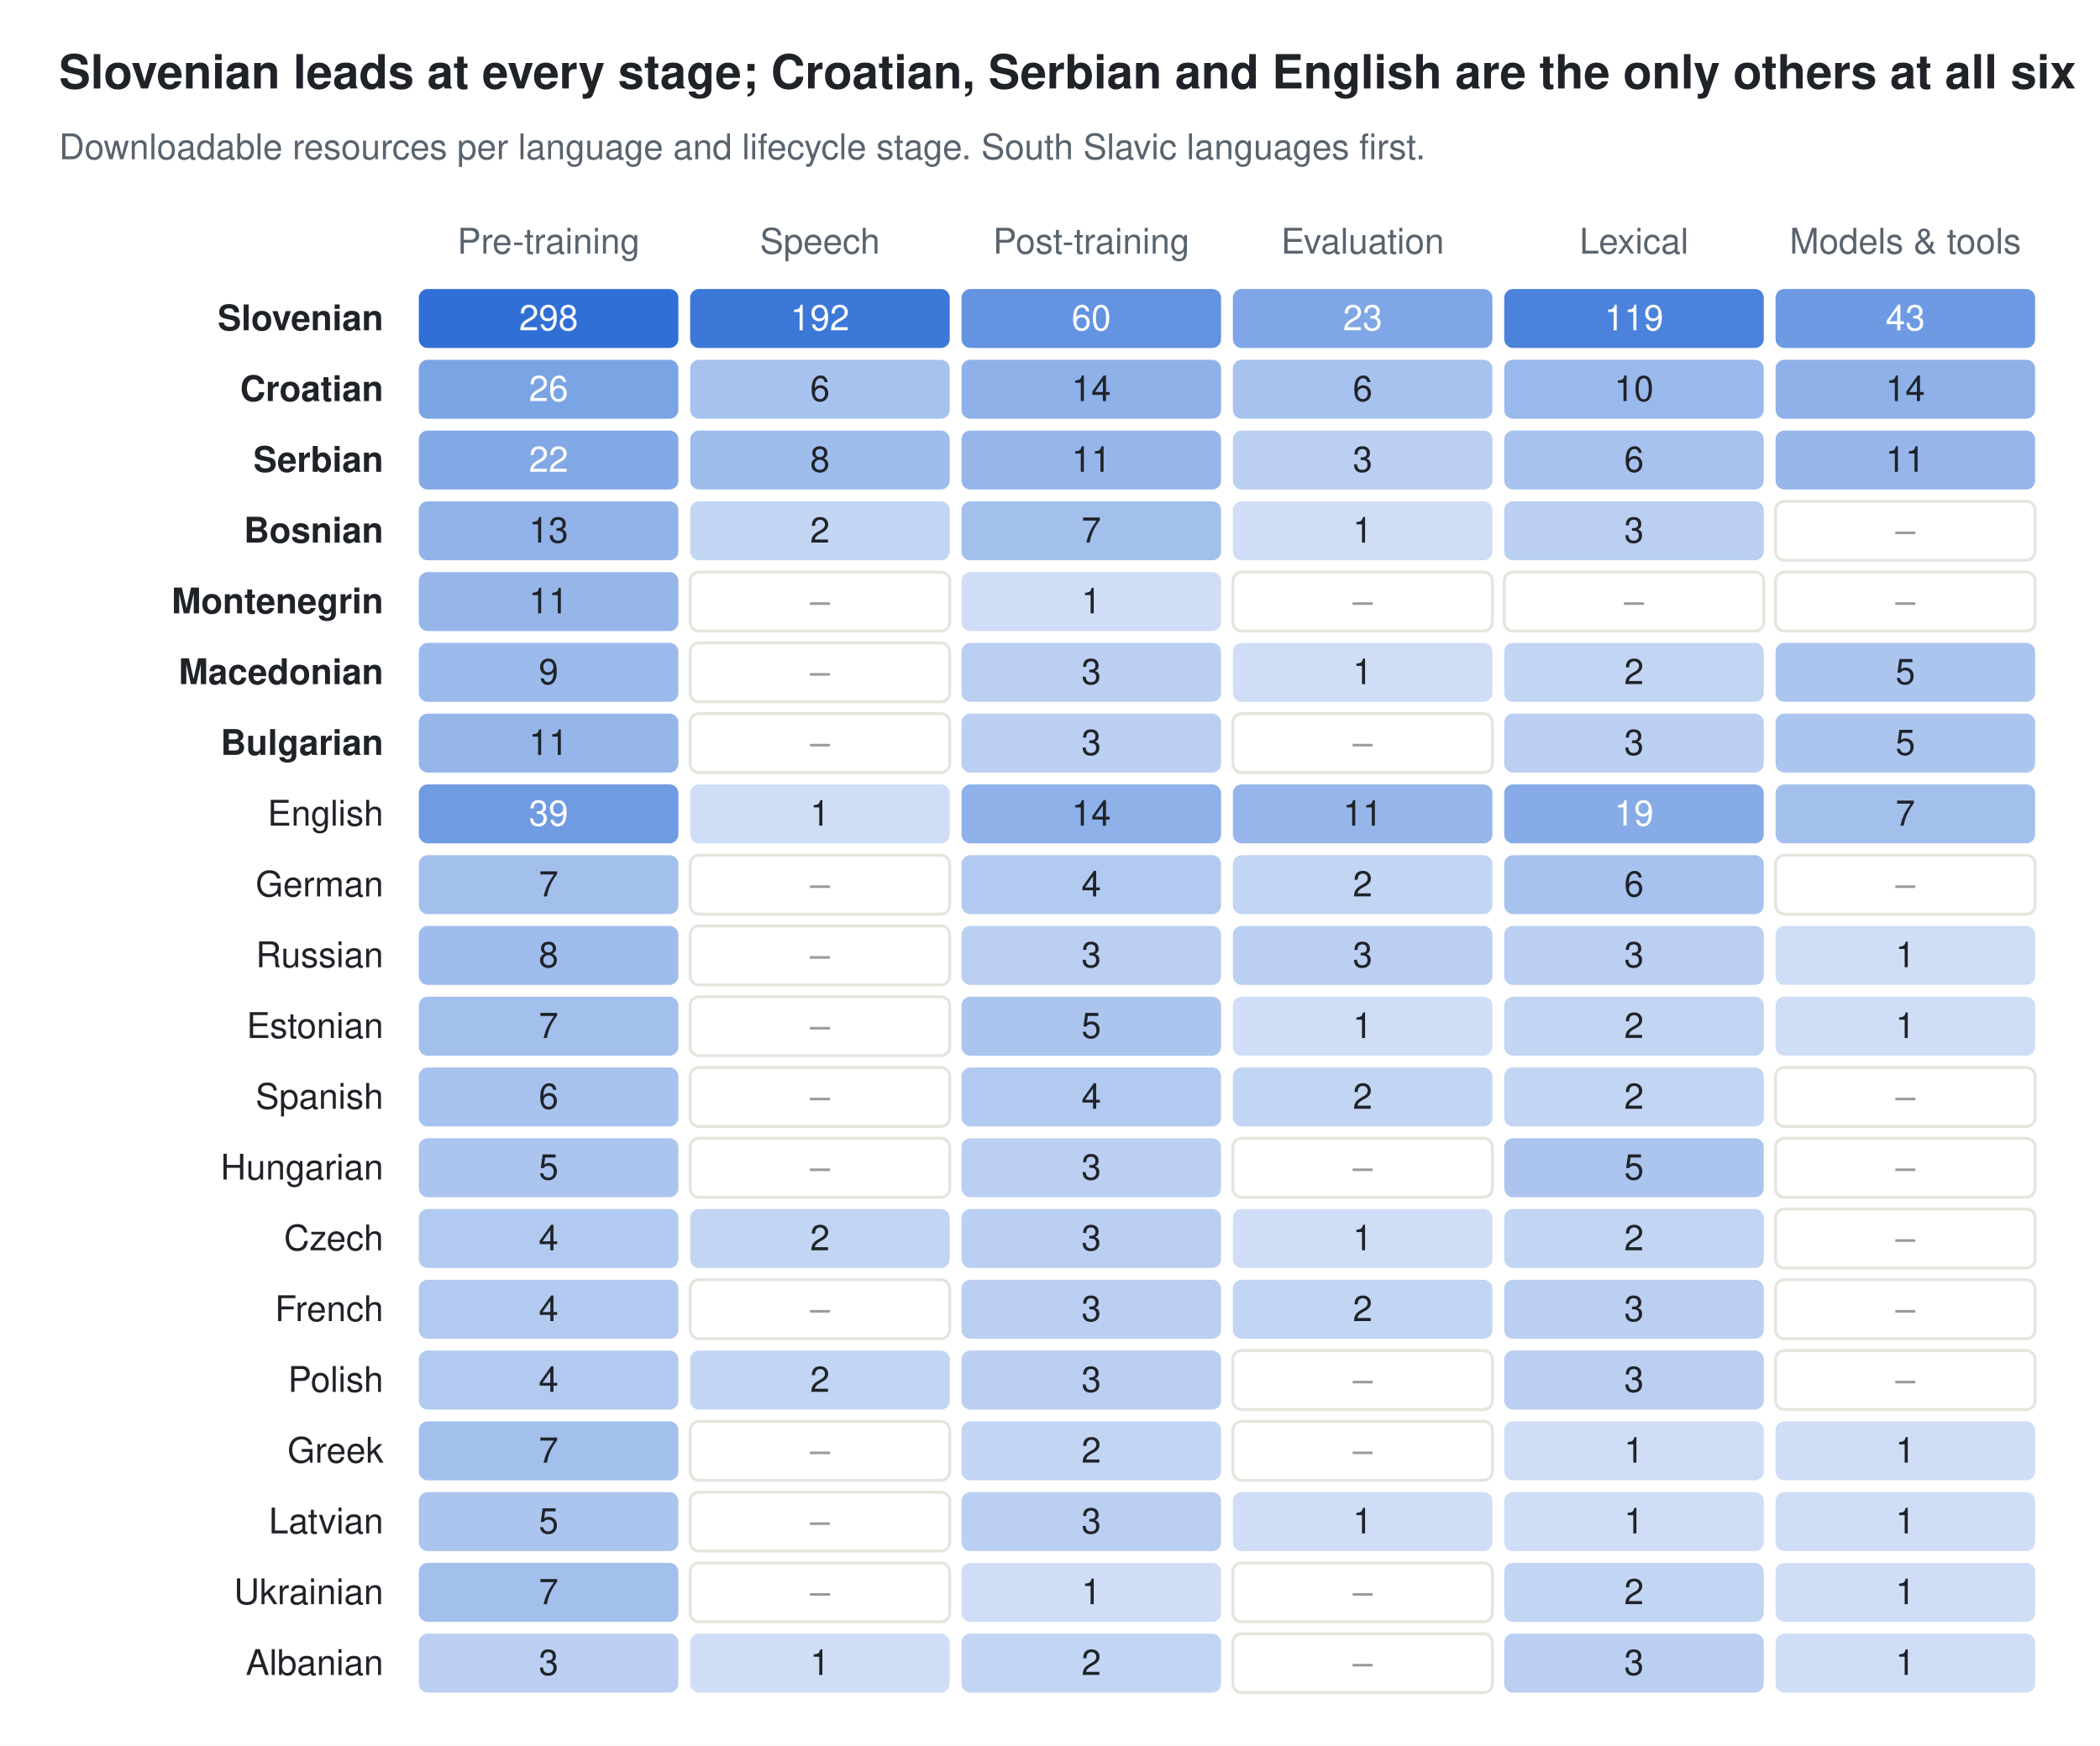
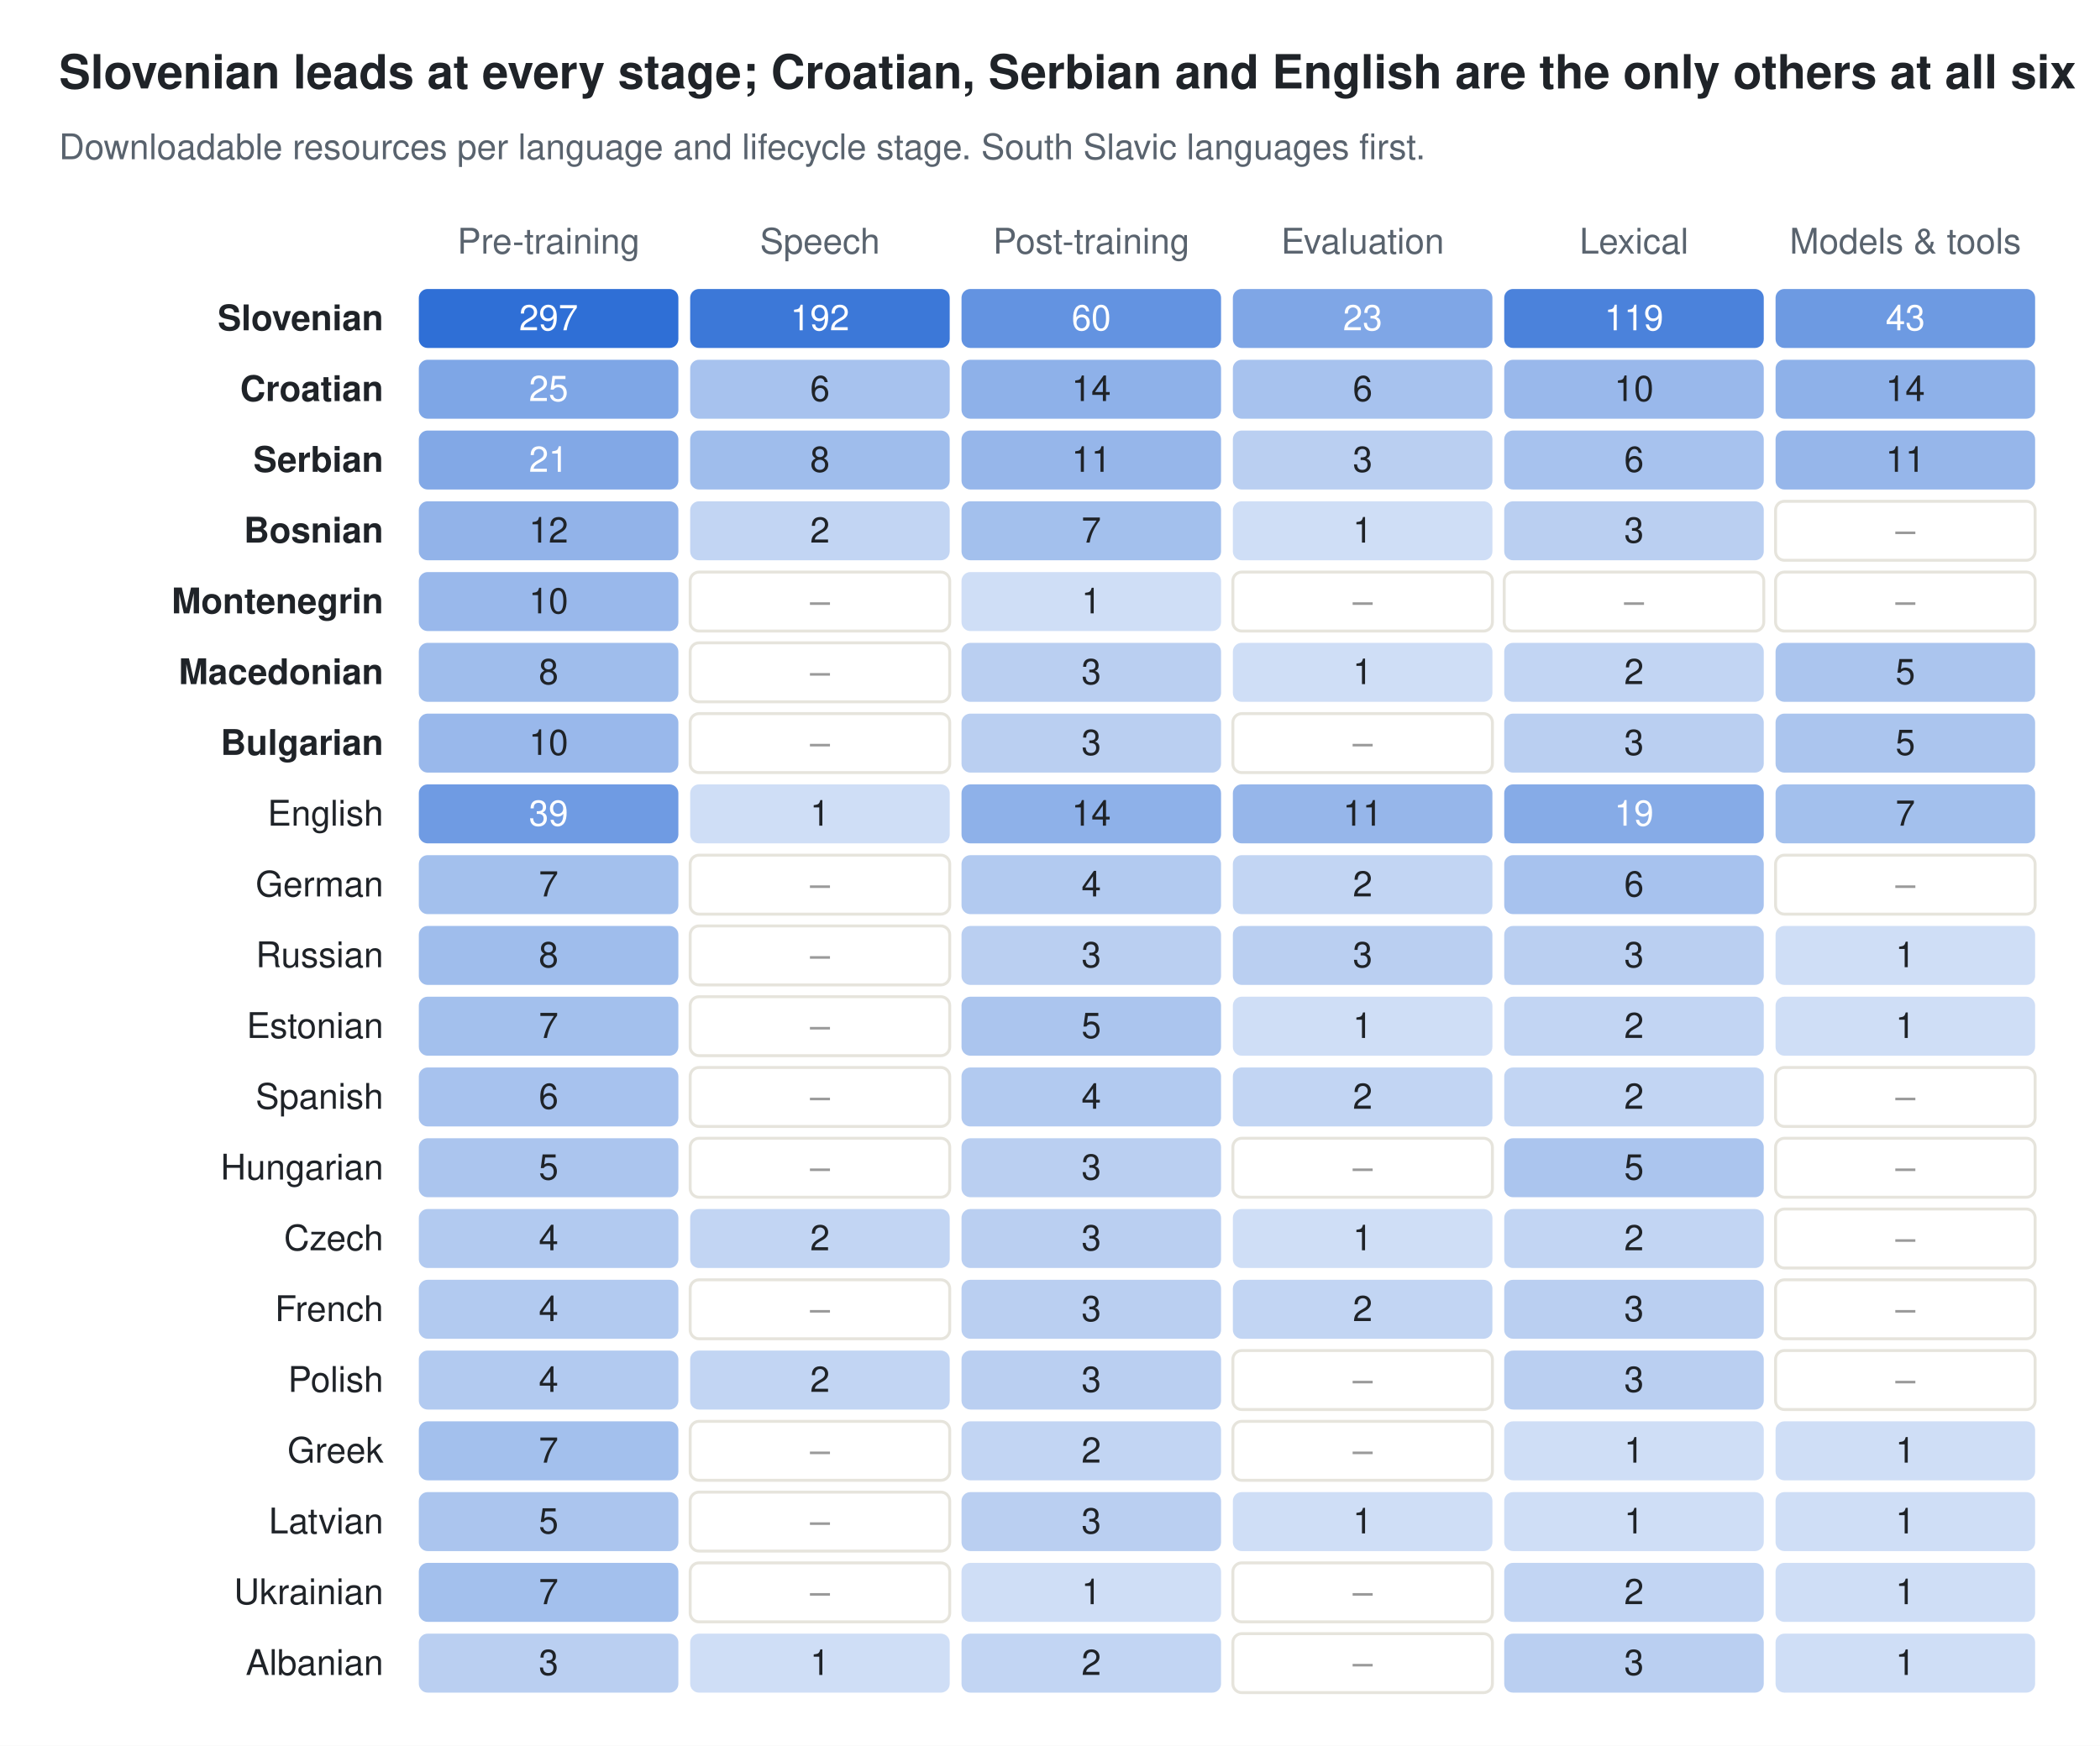
<svg xmlns="http://www.w3.org/2000/svg" viewBox="0 0 712 592" width="712" height="592" font-family="-apple-system,BlinkMacSystemFont,'Segoe UI',Helvetica,Arial,sans-serif" font-size="12">
  <rect width="712" height="592" fill="#ffffff" />
  <text x="20" y="30" font-size="16" font-weight="600" fill="#1f2328">Slovenian leads at every stage; Croatian, Serbian and English are the only others at all six</text>
  <text x="20" y="54" fill="#59636e">Downloadable resources per language and lifecycle stage. South Slavic languages first.</text>
  <text x="186.0" y="86" text-anchor="middle" fill="#59636e">Pre-training</text>
  <text x="278.0" y="86" text-anchor="middle" fill="#59636e">Speech</text>
  <text x="370.0" y="86" text-anchor="middle" fill="#59636e">Post-training</text>
  <text x="462.0" y="86" text-anchor="middle" fill="#59636e">Evaluation</text>
  <text x="554.0" y="86" text-anchor="middle" fill="#59636e">Lexical</text>
  <text x="646.0" y="86" text-anchor="middle" fill="#59636e">Models &amp; tools</text>
  <text x="130" y="112" text-anchor="end" fill="#1f2328" font-weight="600">Slovenian</text>
  <rect x="142" y="98" width="88" height="20" rx="3" fill="#2f6fd6" fill-opacity="1.00" stroke="#e6e4dc" stroke-width="0" />
-   <text x="186.0" y="112" text-anchor="middle" fill="#ffffff">298</text>
+   <text x="186.0" y="112" text-anchor="middle" fill="#ffffff">297</text>
  <rect x="234" y="98" width="88" height="20" rx="3" fill="#2f6fd6" fill-opacity="0.93" stroke="#e6e4dc" stroke-width="0" />
  <text x="278.0" y="112" text-anchor="middle" fill="#ffffff">192</text>
  <rect x="326" y="98" width="88" height="20" rx="3" fill="#2f6fd6" fill-opacity="0.75" stroke="#e6e4dc" stroke-width="0" />
  <text x="370.0" y="112" text-anchor="middle" fill="#ffffff">60</text>
  <rect x="418" y="98" width="88" height="20" rx="3" fill="#2f6fd6" fill-opacity="0.61" stroke="#e6e4dc" stroke-width="0" />
  <text x="462.0" y="112" text-anchor="middle" fill="#ffffff">23</text>
  <rect x="510" y="98" width="88" height="20" rx="3" fill="#2f6fd6" fill-opacity="0.86" stroke="#e6e4dc" stroke-width="0" />
  <text x="554.0" y="112" text-anchor="middle" fill="#ffffff">119</text>
  <rect x="602" y="98" width="88" height="20" rx="3" fill="#2f6fd6" fill-opacity="0.70" stroke="#e6e4dc" stroke-width="0" />
  <text x="646.0" y="112" text-anchor="middle" fill="#ffffff">43</text>
  <text x="130" y="136" text-anchor="end" fill="#1f2328" font-weight="600">Croatian</text>
-   <rect x="142" y="122" width="88" height="20" rx="3" fill="#2f6fd6" fill-opacity="0.63" stroke="#e6e4dc" stroke-width="0" />
-   <text x="186.0" y="136" text-anchor="middle" fill="#ffffff">26</text>
+   <rect x="142" y="122" width="88" height="20" rx="3" fill="#2f6fd6" fill-opacity="0.62" stroke="#e6e4dc" stroke-width="0" />
+   <text x="186.0" y="136" text-anchor="middle" fill="#ffffff">25</text>
  <rect x="234" y="122" width="88" height="20" rx="3" fill="#2f6fd6" fill-opacity="0.42" stroke="#e6e4dc" stroke-width="0" />
  <text x="278.0" y="136" text-anchor="middle" fill="#1f2328">6</text>
  <rect x="326" y="122" width="88" height="20" rx="3" fill="#2f6fd6" fill-opacity="0.54" stroke="#e6e4dc" stroke-width="0" />
  <text x="370.0" y="136" text-anchor="middle" fill="#1f2328">14</text>
  <rect x="418" y="122" width="88" height="20" rx="3" fill="#2f6fd6" fill-opacity="0.42" stroke="#e6e4dc" stroke-width="0" />
  <text x="462.0" y="136" text-anchor="middle" fill="#1f2328">6</text>
  <rect x="510" y="122" width="88" height="20" rx="3" fill="#2f6fd6" fill-opacity="0.49" stroke="#e6e4dc" stroke-width="0" />
  <text x="554.0" y="136" text-anchor="middle" fill="#1f2328">10</text>
  <rect x="602" y="122" width="88" height="20" rx="3" fill="#2f6fd6" fill-opacity="0.54" stroke="#e6e4dc" stroke-width="0" />
  <text x="646.0" y="136" text-anchor="middle" fill="#1f2328">14</text>
  <text x="130" y="160" text-anchor="end" fill="#1f2328" font-weight="600">Serbian</text>
  <rect x="142" y="146" width="88" height="20" rx="3" fill="#2f6fd6" fill-opacity="0.60" stroke="#e6e4dc" stroke-width="0" />
-   <text x="186.0" y="160" text-anchor="middle" fill="#ffffff">22</text>
+   <text x="186.0" y="160" text-anchor="middle" fill="#ffffff">21</text>
  <rect x="234" y="146" width="88" height="20" rx="3" fill="#2f6fd6" fill-opacity="0.46" stroke="#e6e4dc" stroke-width="0" />
  <text x="278.0" y="160" text-anchor="middle" fill="#1f2328">8</text>
  <rect x="326" y="146" width="88" height="20" rx="3" fill="#2f6fd6" fill-opacity="0.50" stroke="#e6e4dc" stroke-width="0" />
  <text x="370.0" y="160" text-anchor="middle" fill="#1f2328">11</text>
  <rect x="418" y="146" width="88" height="20" rx="3" fill="#2f6fd6" fill-opacity="0.33" stroke="#e6e4dc" stroke-width="0" />
  <text x="462.0" y="160" text-anchor="middle" fill="#1f2328">3</text>
  <rect x="510" y="146" width="88" height="20" rx="3" fill="#2f6fd6" fill-opacity="0.42" stroke="#e6e4dc" stroke-width="0" />
  <text x="554.0" y="160" text-anchor="middle" fill="#1f2328">6</text>
  <rect x="602" y="146" width="88" height="20" rx="3" fill="#2f6fd6" fill-opacity="0.50" stroke="#e6e4dc" stroke-width="0" />
  <text x="646.0" y="160" text-anchor="middle" fill="#1f2328">11</text>
  <text x="130" y="184" text-anchor="end" fill="#1f2328" font-weight="600">Bosnian</text>
-   <rect x="142" y="170" width="88" height="20" rx="3" fill="#2f6fd6" fill-opacity="0.53" stroke="#e6e4dc" stroke-width="0" />
-   <text x="186.0" y="184" text-anchor="middle" fill="#1f2328">13</text>
+   <rect x="142" y="170" width="88" height="20" rx="3" fill="#2f6fd6" fill-opacity="0.52" stroke="#e6e4dc" stroke-width="0" />
+   <text x="186.0" y="184" text-anchor="middle" fill="#1f2328">12</text>
  <rect x="234" y="170" width="88" height="20" rx="3" fill="#2f6fd6" fill-opacity="0.29" stroke="#e6e4dc" stroke-width="0" />
  <text x="278.0" y="184" text-anchor="middle" fill="#1f2328">2</text>
  <rect x="326" y="170" width="88" height="20" rx="3" fill="#2f6fd6" fill-opacity="0.44" stroke="#e6e4dc" stroke-width="0" />
  <text x="370.0" y="184" text-anchor="middle" fill="#1f2328">7</text>
  <rect x="418" y="170" width="88" height="20" rx="3" fill="#2f6fd6" fill-opacity="0.23" stroke="#e6e4dc" stroke-width="0" />
  <text x="462.0" y="184" text-anchor="middle" fill="#1f2328">1</text>
  <rect x="510" y="170" width="88" height="20" rx="3" fill="#2f6fd6" fill-opacity="0.33" stroke="#e6e4dc" stroke-width="0" />
  <text x="554.0" y="184" text-anchor="middle" fill="#1f2328">3</text>
  <rect x="602" y="170" width="88" height="20" rx="3" fill="#2f6fd6" fill-opacity="0.00" stroke="#e6e4dc" stroke-width="1" />
  <text x="646.0" y="184" text-anchor="middle" fill="#9a9a9a">–</text>
  <text x="130" y="208" text-anchor="end" fill="#1f2328" font-weight="600">Montenegrin</text>
-   <rect x="142" y="194" width="88" height="20" rx="3" fill="#2f6fd6" fill-opacity="0.50" stroke="#e6e4dc" stroke-width="0" />
-   <text x="186.0" y="208" text-anchor="middle" fill="#1f2328">11</text>
+   <rect x="142" y="194" width="88" height="20" rx="3" fill="#2f6fd6" fill-opacity="0.49" stroke="#e6e4dc" stroke-width="0" />
+   <text x="186.0" y="208" text-anchor="middle" fill="#1f2328">10</text>
  <rect x="234" y="194" width="88" height="20" rx="3" fill="#2f6fd6" fill-opacity="0.00" stroke="#e6e4dc" stroke-width="1" />
  <text x="278.0" y="208" text-anchor="middle" fill="#9a9a9a">–</text>
  <rect x="326" y="194" width="88" height="20" rx="3" fill="#2f6fd6" fill-opacity="0.23" stroke="#e6e4dc" stroke-width="0" />
  <text x="370.0" y="208" text-anchor="middle" fill="#1f2328">1</text>
  <rect x="418" y="194" width="88" height="20" rx="3" fill="#2f6fd6" fill-opacity="0.00" stroke="#e6e4dc" stroke-width="1" />
  <text x="462.0" y="208" text-anchor="middle" fill="#9a9a9a">–</text>
  <rect x="510" y="194" width="88" height="20" rx="3" fill="#2f6fd6" fill-opacity="0.00" stroke="#e6e4dc" stroke-width="1" />
  <text x="554.0" y="208" text-anchor="middle" fill="#9a9a9a">–</text>
  <rect x="602" y="194" width="88" height="20" rx="3" fill="#2f6fd6" fill-opacity="0.00" stroke="#e6e4dc" stroke-width="1" />
  <text x="646.0" y="208" text-anchor="middle" fill="#9a9a9a">–</text>
  <text x="130" y="232" text-anchor="end" fill="#1f2328" font-weight="600">Macedonian</text>
-   <rect x="142" y="218" width="88" height="20" rx="3" fill="#2f6fd6" fill-opacity="0.48" stroke="#e6e4dc" stroke-width="0" />
-   <text x="186.0" y="232" text-anchor="middle" fill="#1f2328">9</text>
+   <rect x="142" y="218" width="88" height="20" rx="3" fill="#2f6fd6" fill-opacity="0.46" stroke="#e6e4dc" stroke-width="0" />
+   <text x="186.0" y="232" text-anchor="middle" fill="#1f2328">8</text>
  <rect x="234" y="218" width="88" height="20" rx="3" fill="#2f6fd6" fill-opacity="0.00" stroke="#e6e4dc" stroke-width="1" />
  <text x="278.0" y="232" text-anchor="middle" fill="#9a9a9a">–</text>
  <rect x="326" y="218" width="88" height="20" rx="3" fill="#2f6fd6" fill-opacity="0.33" stroke="#e6e4dc" stroke-width="0" />
  <text x="370.0" y="232" text-anchor="middle" fill="#1f2328">3</text>
  <rect x="418" y="218" width="88" height="20" rx="3" fill="#2f6fd6" fill-opacity="0.23" stroke="#e6e4dc" stroke-width="0" />
  <text x="462.0" y="232" text-anchor="middle" fill="#1f2328">1</text>
  <rect x="510" y="218" width="88" height="20" rx="3" fill="#2f6fd6" fill-opacity="0.29" stroke="#e6e4dc" stroke-width="0" />
  <text x="554.0" y="232" text-anchor="middle" fill="#1f2328">2</text>
  <rect x="602" y="218" width="88" height="20" rx="3" fill="#2f6fd6" fill-opacity="0.40" stroke="#e6e4dc" stroke-width="0" />
  <text x="646.0" y="232" text-anchor="middle" fill="#1f2328">5</text>
  <text x="130" y="256" text-anchor="end" fill="#1f2328" font-weight="600">Bulgarian</text>
-   <rect x="142" y="242" width="88" height="20" rx="3" fill="#2f6fd6" fill-opacity="0.50" stroke="#e6e4dc" stroke-width="0" />
-   <text x="186.0" y="256" text-anchor="middle" fill="#1f2328">11</text>
+   <rect x="142" y="242" width="88" height="20" rx="3" fill="#2f6fd6" fill-opacity="0.49" stroke="#e6e4dc" stroke-width="0" />
+   <text x="186.0" y="256" text-anchor="middle" fill="#1f2328">10</text>
  <rect x="234" y="242" width="88" height="20" rx="3" fill="#2f6fd6" fill-opacity="0.00" stroke="#e6e4dc" stroke-width="1" />
  <text x="278.0" y="256" text-anchor="middle" fill="#9a9a9a">–</text>
  <rect x="326" y="242" width="88" height="20" rx="3" fill="#2f6fd6" fill-opacity="0.33" stroke="#e6e4dc" stroke-width="0" />
  <text x="370.0" y="256" text-anchor="middle" fill="#1f2328">3</text>
  <rect x="418" y="242" width="88" height="20" rx="3" fill="#2f6fd6" fill-opacity="0.00" stroke="#e6e4dc" stroke-width="1" />
  <text x="462.0" y="256" text-anchor="middle" fill="#9a9a9a">–</text>
  <rect x="510" y="242" width="88" height="20" rx="3" fill="#2f6fd6" fill-opacity="0.33" stroke="#e6e4dc" stroke-width="0" />
  <text x="554.0" y="256" text-anchor="middle" fill="#1f2328">3</text>
  <rect x="602" y="242" width="88" height="20" rx="3" fill="#2f6fd6" fill-opacity="0.40" stroke="#e6e4dc" stroke-width="0" />
  <text x="646.0" y="256" text-anchor="middle" fill="#1f2328">5</text>
  <text x="130" y="280" text-anchor="end" fill="#1f2328" font-weight="400">English</text>
  <rect x="142" y="266" width="88" height="20" rx="3" fill="#2f6fd6" fill-opacity="0.69" stroke="#e6e4dc" stroke-width="0" />
  <text x="186.0" y="280" text-anchor="middle" fill="#ffffff">39</text>
  <rect x="234" y="266" width="88" height="20" rx="3" fill="#2f6fd6" fill-opacity="0.23" stroke="#e6e4dc" stroke-width="0" />
  <text x="278.0" y="280" text-anchor="middle" fill="#1f2328">1</text>
  <rect x="326" y="266" width="88" height="20" rx="3" fill="#2f6fd6" fill-opacity="0.54" stroke="#e6e4dc" stroke-width="0" />
  <text x="370.0" y="280" text-anchor="middle" fill="#1f2328">14</text>
  <rect x="418" y="266" width="88" height="20" rx="3" fill="#2f6fd6" fill-opacity="0.50" stroke="#e6e4dc" stroke-width="0" />
  <text x="462.0" y="280" text-anchor="middle" fill="#1f2328">11</text>
  <rect x="510" y="266" width="88" height="20" rx="3" fill="#2f6fd6" fill-opacity="0.58" stroke="#e6e4dc" stroke-width="0" />
  <text x="554.0" y="280" text-anchor="middle" fill="#ffffff">19</text>
  <rect x="602" y="266" width="88" height="20" rx="3" fill="#2f6fd6" fill-opacity="0.44" stroke="#e6e4dc" stroke-width="0" />
  <text x="646.0" y="280" text-anchor="middle" fill="#1f2328">7</text>
  <text x="130" y="304" text-anchor="end" fill="#1f2328" font-weight="400">German</text>
  <rect x="142" y="290" width="88" height="20" rx="3" fill="#2f6fd6" fill-opacity="0.44" stroke="#e6e4dc" stroke-width="0" />
  <text x="186.0" y="304" text-anchor="middle" fill="#1f2328">7</text>
  <rect x="234" y="290" width="88" height="20" rx="3" fill="#2f6fd6" fill-opacity="0.00" stroke="#e6e4dc" stroke-width="1" />
  <text x="278.0" y="304" text-anchor="middle" fill="#9a9a9a">–</text>
  <rect x="326" y="290" width="88" height="20" rx="3" fill="#2f6fd6" fill-opacity="0.37" stroke="#e6e4dc" stroke-width="0" />
  <text x="370.0" y="304" text-anchor="middle" fill="#1f2328">4</text>
  <rect x="418" y="290" width="88" height="20" rx="3" fill="#2f6fd6" fill-opacity="0.29" stroke="#e6e4dc" stroke-width="0" />
  <text x="462.0" y="304" text-anchor="middle" fill="#1f2328">2</text>
  <rect x="510" y="290" width="88" height="20" rx="3" fill="#2f6fd6" fill-opacity="0.42" stroke="#e6e4dc" stroke-width="0" />
  <text x="554.0" y="304" text-anchor="middle" fill="#1f2328">6</text>
  <rect x="602" y="290" width="88" height="20" rx="3" fill="#2f6fd6" fill-opacity="0.00" stroke="#e6e4dc" stroke-width="1" />
  <text x="646.0" y="304" text-anchor="middle" fill="#9a9a9a">–</text>
  <text x="130" y="328" text-anchor="end" fill="#1f2328" font-weight="400">Russian</text>
  <rect x="142" y="314" width="88" height="20" rx="3" fill="#2f6fd6" fill-opacity="0.46" stroke="#e6e4dc" stroke-width="0" />
  <text x="186.0" y="328" text-anchor="middle" fill="#1f2328">8</text>
  <rect x="234" y="314" width="88" height="20" rx="3" fill="#2f6fd6" fill-opacity="0.00" stroke="#e6e4dc" stroke-width="1" />
  <text x="278.0" y="328" text-anchor="middle" fill="#9a9a9a">–</text>
  <rect x="326" y="314" width="88" height="20" rx="3" fill="#2f6fd6" fill-opacity="0.33" stroke="#e6e4dc" stroke-width="0" />
  <text x="370.0" y="328" text-anchor="middle" fill="#1f2328">3</text>
  <rect x="418" y="314" width="88" height="20" rx="3" fill="#2f6fd6" fill-opacity="0.33" stroke="#e6e4dc" stroke-width="0" />
  <text x="462.0" y="328" text-anchor="middle" fill="#1f2328">3</text>
  <rect x="510" y="314" width="88" height="20" rx="3" fill="#2f6fd6" fill-opacity="0.33" stroke="#e6e4dc" stroke-width="0" />
  <text x="554.0" y="328" text-anchor="middle" fill="#1f2328">3</text>
  <rect x="602" y="314" width="88" height="20" rx="3" fill="#2f6fd6" fill-opacity="0.23" stroke="#e6e4dc" stroke-width="0" />
  <text x="646.0" y="328" text-anchor="middle" fill="#1f2328">1</text>
  <text x="130" y="352" text-anchor="end" fill="#1f2328" font-weight="400">Estonian</text>
  <rect x="142" y="338" width="88" height="20" rx="3" fill="#2f6fd6" fill-opacity="0.44" stroke="#e6e4dc" stroke-width="0" />
  <text x="186.0" y="352" text-anchor="middle" fill="#1f2328">7</text>
  <rect x="234" y="338" width="88" height="20" rx="3" fill="#2f6fd6" fill-opacity="0.00" stroke="#e6e4dc" stroke-width="1" />
  <text x="278.0" y="352" text-anchor="middle" fill="#9a9a9a">–</text>
  <rect x="326" y="338" width="88" height="20" rx="3" fill="#2f6fd6" fill-opacity="0.40" stroke="#e6e4dc" stroke-width="0" />
  <text x="370.0" y="352" text-anchor="middle" fill="#1f2328">5</text>
  <rect x="418" y="338" width="88" height="20" rx="3" fill="#2f6fd6" fill-opacity="0.23" stroke="#e6e4dc" stroke-width="0" />
  <text x="462.0" y="352" text-anchor="middle" fill="#1f2328">1</text>
  <rect x="510" y="338" width="88" height="20" rx="3" fill="#2f6fd6" fill-opacity="0.29" stroke="#e6e4dc" stroke-width="0" />
  <text x="554.0" y="352" text-anchor="middle" fill="#1f2328">2</text>
  <rect x="602" y="338" width="88" height="20" rx="3" fill="#2f6fd6" fill-opacity="0.23" stroke="#e6e4dc" stroke-width="0" />
  <text x="646.0" y="352" text-anchor="middle" fill="#1f2328">1</text>
  <text x="130" y="376" text-anchor="end" fill="#1f2328" font-weight="400">Spanish</text>
  <rect x="142" y="362" width="88" height="20" rx="3" fill="#2f6fd6" fill-opacity="0.42" stroke="#e6e4dc" stroke-width="0" />
  <text x="186.0" y="376" text-anchor="middle" fill="#1f2328">6</text>
  <rect x="234" y="362" width="88" height="20" rx="3" fill="#2f6fd6" fill-opacity="0.00" stroke="#e6e4dc" stroke-width="1" />
  <text x="278.0" y="376" text-anchor="middle" fill="#9a9a9a">–</text>
  <rect x="326" y="362" width="88" height="20" rx="3" fill="#2f6fd6" fill-opacity="0.37" stroke="#e6e4dc" stroke-width="0" />
  <text x="370.0" y="376" text-anchor="middle" fill="#1f2328">4</text>
  <rect x="418" y="362" width="88" height="20" rx="3" fill="#2f6fd6" fill-opacity="0.29" stroke="#e6e4dc" stroke-width="0" />
  <text x="462.0" y="376" text-anchor="middle" fill="#1f2328">2</text>
  <rect x="510" y="362" width="88" height="20" rx="3" fill="#2f6fd6" fill-opacity="0.29" stroke="#e6e4dc" stroke-width="0" />
  <text x="554.0" y="376" text-anchor="middle" fill="#1f2328">2</text>
  <rect x="602" y="362" width="88" height="20" rx="3" fill="#2f6fd6" fill-opacity="0.00" stroke="#e6e4dc" stroke-width="1" />
  <text x="646.0" y="376" text-anchor="middle" fill="#9a9a9a">–</text>
  <text x="130" y="400" text-anchor="end" fill="#1f2328" font-weight="400">Hungarian</text>
  <rect x="142" y="386" width="88" height="20" rx="3" fill="#2f6fd6" fill-opacity="0.40" stroke="#e6e4dc" stroke-width="0" />
  <text x="186.0" y="400" text-anchor="middle" fill="#1f2328">5</text>
  <rect x="234" y="386" width="88" height="20" rx="3" fill="#2f6fd6" fill-opacity="0.00" stroke="#e6e4dc" stroke-width="1" />
  <text x="278.0" y="400" text-anchor="middle" fill="#9a9a9a">–</text>
  <rect x="326" y="386" width="88" height="20" rx="3" fill="#2f6fd6" fill-opacity="0.33" stroke="#e6e4dc" stroke-width="0" />
  <text x="370.0" y="400" text-anchor="middle" fill="#1f2328">3</text>
  <rect x="418" y="386" width="88" height="20" rx="3" fill="#2f6fd6" fill-opacity="0.00" stroke="#e6e4dc" stroke-width="1" />
  <text x="462.0" y="400" text-anchor="middle" fill="#9a9a9a">–</text>
  <rect x="510" y="386" width="88" height="20" rx="3" fill="#2f6fd6" fill-opacity="0.40" stroke="#e6e4dc" stroke-width="0" />
  <text x="554.0" y="400" text-anchor="middle" fill="#1f2328">5</text>
  <rect x="602" y="386" width="88" height="20" rx="3" fill="#2f6fd6" fill-opacity="0.00" stroke="#e6e4dc" stroke-width="1" />
  <text x="646.0" y="400" text-anchor="middle" fill="#9a9a9a">–</text>
  <text x="130" y="424" text-anchor="end" fill="#1f2328" font-weight="400">Czech</text>
  <rect x="142" y="410" width="88" height="20" rx="3" fill="#2f6fd6" fill-opacity="0.37" stroke="#e6e4dc" stroke-width="0" />
  <text x="186.0" y="424" text-anchor="middle" fill="#1f2328">4</text>
  <rect x="234" y="410" width="88" height="20" rx="3" fill="#2f6fd6" fill-opacity="0.29" stroke="#e6e4dc" stroke-width="0" />
  <text x="278.0" y="424" text-anchor="middle" fill="#1f2328">2</text>
  <rect x="326" y="410" width="88" height="20" rx="3" fill="#2f6fd6" fill-opacity="0.33" stroke="#e6e4dc" stroke-width="0" />
  <text x="370.0" y="424" text-anchor="middle" fill="#1f2328">3</text>
  <rect x="418" y="410" width="88" height="20" rx="3" fill="#2f6fd6" fill-opacity="0.23" stroke="#e6e4dc" stroke-width="0" />
  <text x="462.0" y="424" text-anchor="middle" fill="#1f2328">1</text>
  <rect x="510" y="410" width="88" height="20" rx="3" fill="#2f6fd6" fill-opacity="0.29" stroke="#e6e4dc" stroke-width="0" />
  <text x="554.0" y="424" text-anchor="middle" fill="#1f2328">2</text>
  <rect x="602" y="410" width="88" height="20" rx="3" fill="#2f6fd6" fill-opacity="0.00" stroke="#e6e4dc" stroke-width="1" />
  <text x="646.0" y="424" text-anchor="middle" fill="#9a9a9a">–</text>
  <text x="130" y="448" text-anchor="end" fill="#1f2328" font-weight="400">French</text>
  <rect x="142" y="434" width="88" height="20" rx="3" fill="#2f6fd6" fill-opacity="0.37" stroke="#e6e4dc" stroke-width="0" />
  <text x="186.0" y="448" text-anchor="middle" fill="#1f2328">4</text>
  <rect x="234" y="434" width="88" height="20" rx="3" fill="#2f6fd6" fill-opacity="0.00" stroke="#e6e4dc" stroke-width="1" />
  <text x="278.0" y="448" text-anchor="middle" fill="#9a9a9a">–</text>
  <rect x="326" y="434" width="88" height="20" rx="3" fill="#2f6fd6" fill-opacity="0.33" stroke="#e6e4dc" stroke-width="0" />
  <text x="370.0" y="448" text-anchor="middle" fill="#1f2328">3</text>
  <rect x="418" y="434" width="88" height="20" rx="3" fill="#2f6fd6" fill-opacity="0.29" stroke="#e6e4dc" stroke-width="0" />
  <text x="462.0" y="448" text-anchor="middle" fill="#1f2328">2</text>
  <rect x="510" y="434" width="88" height="20" rx="3" fill="#2f6fd6" fill-opacity="0.33" stroke="#e6e4dc" stroke-width="0" />
  <text x="554.0" y="448" text-anchor="middle" fill="#1f2328">3</text>
  <rect x="602" y="434" width="88" height="20" rx="3" fill="#2f6fd6" fill-opacity="0.00" stroke="#e6e4dc" stroke-width="1" />
  <text x="646.0" y="448" text-anchor="middle" fill="#9a9a9a">–</text>
  <text x="130" y="472" text-anchor="end" fill="#1f2328" font-weight="400">Polish</text>
  <rect x="142" y="458" width="88" height="20" rx="3" fill="#2f6fd6" fill-opacity="0.37" stroke="#e6e4dc" stroke-width="0" />
  <text x="186.0" y="472" text-anchor="middle" fill="#1f2328">4</text>
  <rect x="234" y="458" width="88" height="20" rx="3" fill="#2f6fd6" fill-opacity="0.29" stroke="#e6e4dc" stroke-width="0" />
  <text x="278.0" y="472" text-anchor="middle" fill="#1f2328">2</text>
  <rect x="326" y="458" width="88" height="20" rx="3" fill="#2f6fd6" fill-opacity="0.33" stroke="#e6e4dc" stroke-width="0" />
  <text x="370.0" y="472" text-anchor="middle" fill="#1f2328">3</text>
  <rect x="418" y="458" width="88" height="20" rx="3" fill="#2f6fd6" fill-opacity="0.00" stroke="#e6e4dc" stroke-width="1" />
  <text x="462.0" y="472" text-anchor="middle" fill="#9a9a9a">–</text>
  <rect x="510" y="458" width="88" height="20" rx="3" fill="#2f6fd6" fill-opacity="0.33" stroke="#e6e4dc" stroke-width="0" />
  <text x="554.0" y="472" text-anchor="middle" fill="#1f2328">3</text>
  <rect x="602" y="458" width="88" height="20" rx="3" fill="#2f6fd6" fill-opacity="0.00" stroke="#e6e4dc" stroke-width="1" />
  <text x="646.0" y="472" text-anchor="middle" fill="#9a9a9a">–</text>
  <text x="130" y="496" text-anchor="end" fill="#1f2328" font-weight="400">Greek</text>
  <rect x="142" y="482" width="88" height="20" rx="3" fill="#2f6fd6" fill-opacity="0.44" stroke="#e6e4dc" stroke-width="0" />
  <text x="186.0" y="496" text-anchor="middle" fill="#1f2328">7</text>
  <rect x="234" y="482" width="88" height="20" rx="3" fill="#2f6fd6" fill-opacity="0.00" stroke="#e6e4dc" stroke-width="1" />
  <text x="278.0" y="496" text-anchor="middle" fill="#9a9a9a">–</text>
  <rect x="326" y="482" width="88" height="20" rx="3" fill="#2f6fd6" fill-opacity="0.29" stroke="#e6e4dc" stroke-width="0" />
  <text x="370.0" y="496" text-anchor="middle" fill="#1f2328">2</text>
  <rect x="418" y="482" width="88" height="20" rx="3" fill="#2f6fd6" fill-opacity="0.00" stroke="#e6e4dc" stroke-width="1" />
  <text x="462.0" y="496" text-anchor="middle" fill="#9a9a9a">–</text>
  <rect x="510" y="482" width="88" height="20" rx="3" fill="#2f6fd6" fill-opacity="0.23" stroke="#e6e4dc" stroke-width="0" />
  <text x="554.0" y="496" text-anchor="middle" fill="#1f2328">1</text>
  <rect x="602" y="482" width="88" height="20" rx="3" fill="#2f6fd6" fill-opacity="0.23" stroke="#e6e4dc" stroke-width="0" />
  <text x="646.0" y="496" text-anchor="middle" fill="#1f2328">1</text>
  <text x="130" y="520" text-anchor="end" fill="#1f2328" font-weight="400">Latvian</text>
  <rect x="142" y="506" width="88" height="20" rx="3" fill="#2f6fd6" fill-opacity="0.40" stroke="#e6e4dc" stroke-width="0" />
  <text x="186.0" y="520" text-anchor="middle" fill="#1f2328">5</text>
  <rect x="234" y="506" width="88" height="20" rx="3" fill="#2f6fd6" fill-opacity="0.00" stroke="#e6e4dc" stroke-width="1" />
  <text x="278.0" y="520" text-anchor="middle" fill="#9a9a9a">–</text>
  <rect x="326" y="506" width="88" height="20" rx="3" fill="#2f6fd6" fill-opacity="0.33" stroke="#e6e4dc" stroke-width="0" />
  <text x="370.0" y="520" text-anchor="middle" fill="#1f2328">3</text>
  <rect x="418" y="506" width="88" height="20" rx="3" fill="#2f6fd6" fill-opacity="0.23" stroke="#e6e4dc" stroke-width="0" />
  <text x="462.0" y="520" text-anchor="middle" fill="#1f2328">1</text>
  <rect x="510" y="506" width="88" height="20" rx="3" fill="#2f6fd6" fill-opacity="0.23" stroke="#e6e4dc" stroke-width="0" />
  <text x="554.0" y="520" text-anchor="middle" fill="#1f2328">1</text>
  <rect x="602" y="506" width="88" height="20" rx="3" fill="#2f6fd6" fill-opacity="0.23" stroke="#e6e4dc" stroke-width="0" />
  <text x="646.0" y="520" text-anchor="middle" fill="#1f2328">1</text>
  <text x="130" y="544" text-anchor="end" fill="#1f2328" font-weight="400">Ukrainian</text>
  <rect x="142" y="530" width="88" height="20" rx="3" fill="#2f6fd6" fill-opacity="0.44" stroke="#e6e4dc" stroke-width="0" />
  <text x="186.0" y="544" text-anchor="middle" fill="#1f2328">7</text>
  <rect x="234" y="530" width="88" height="20" rx="3" fill="#2f6fd6" fill-opacity="0.00" stroke="#e6e4dc" stroke-width="1" />
  <text x="278.0" y="544" text-anchor="middle" fill="#9a9a9a">–</text>
  <rect x="326" y="530" width="88" height="20" rx="3" fill="#2f6fd6" fill-opacity="0.23" stroke="#e6e4dc" stroke-width="0" />
  <text x="370.0" y="544" text-anchor="middle" fill="#1f2328">1</text>
  <rect x="418" y="530" width="88" height="20" rx="3" fill="#2f6fd6" fill-opacity="0.00" stroke="#e6e4dc" stroke-width="1" />
  <text x="462.0" y="544" text-anchor="middle" fill="#9a9a9a">–</text>
  <rect x="510" y="530" width="88" height="20" rx="3" fill="#2f6fd6" fill-opacity="0.29" stroke="#e6e4dc" stroke-width="0" />
  <text x="554.0" y="544" text-anchor="middle" fill="#1f2328">2</text>
  <rect x="602" y="530" width="88" height="20" rx="3" fill="#2f6fd6" fill-opacity="0.23" stroke="#e6e4dc" stroke-width="0" />
  <text x="646.0" y="544" text-anchor="middle" fill="#1f2328">1</text>
  <text x="130" y="568" text-anchor="end" fill="#1f2328" font-weight="400">Albanian</text>
  <rect x="142" y="554" width="88" height="20" rx="3" fill="#2f6fd6" fill-opacity="0.33" stroke="#e6e4dc" stroke-width="0" />
  <text x="186.0" y="568" text-anchor="middle" fill="#1f2328">3</text>
  <rect x="234" y="554" width="88" height="20" rx="3" fill="#2f6fd6" fill-opacity="0.23" stroke="#e6e4dc" stroke-width="0" />
  <text x="278.0" y="568" text-anchor="middle" fill="#1f2328">1</text>
  <rect x="326" y="554" width="88" height="20" rx="3" fill="#2f6fd6" fill-opacity="0.29" stroke="#e6e4dc" stroke-width="0" />
  <text x="370.0" y="568" text-anchor="middle" fill="#1f2328">2</text>
  <rect x="418" y="554" width="88" height="20" rx="3" fill="#2f6fd6" fill-opacity="0.00" stroke="#e6e4dc" stroke-width="1" />
  <text x="462.0" y="568" text-anchor="middle" fill="#9a9a9a">–</text>
  <rect x="510" y="554" width="88" height="20" rx="3" fill="#2f6fd6" fill-opacity="0.33" stroke="#e6e4dc" stroke-width="0" />
  <text x="554.0" y="568" text-anchor="middle" fill="#1f2328">3</text>
  <rect x="602" y="554" width="88" height="20" rx="3" fill="#2f6fd6" fill-opacity="0.23" stroke="#e6e4dc" stroke-width="0" />
  <text x="646.0" y="568" text-anchor="middle" fill="#1f2328">1</text>
</svg>
